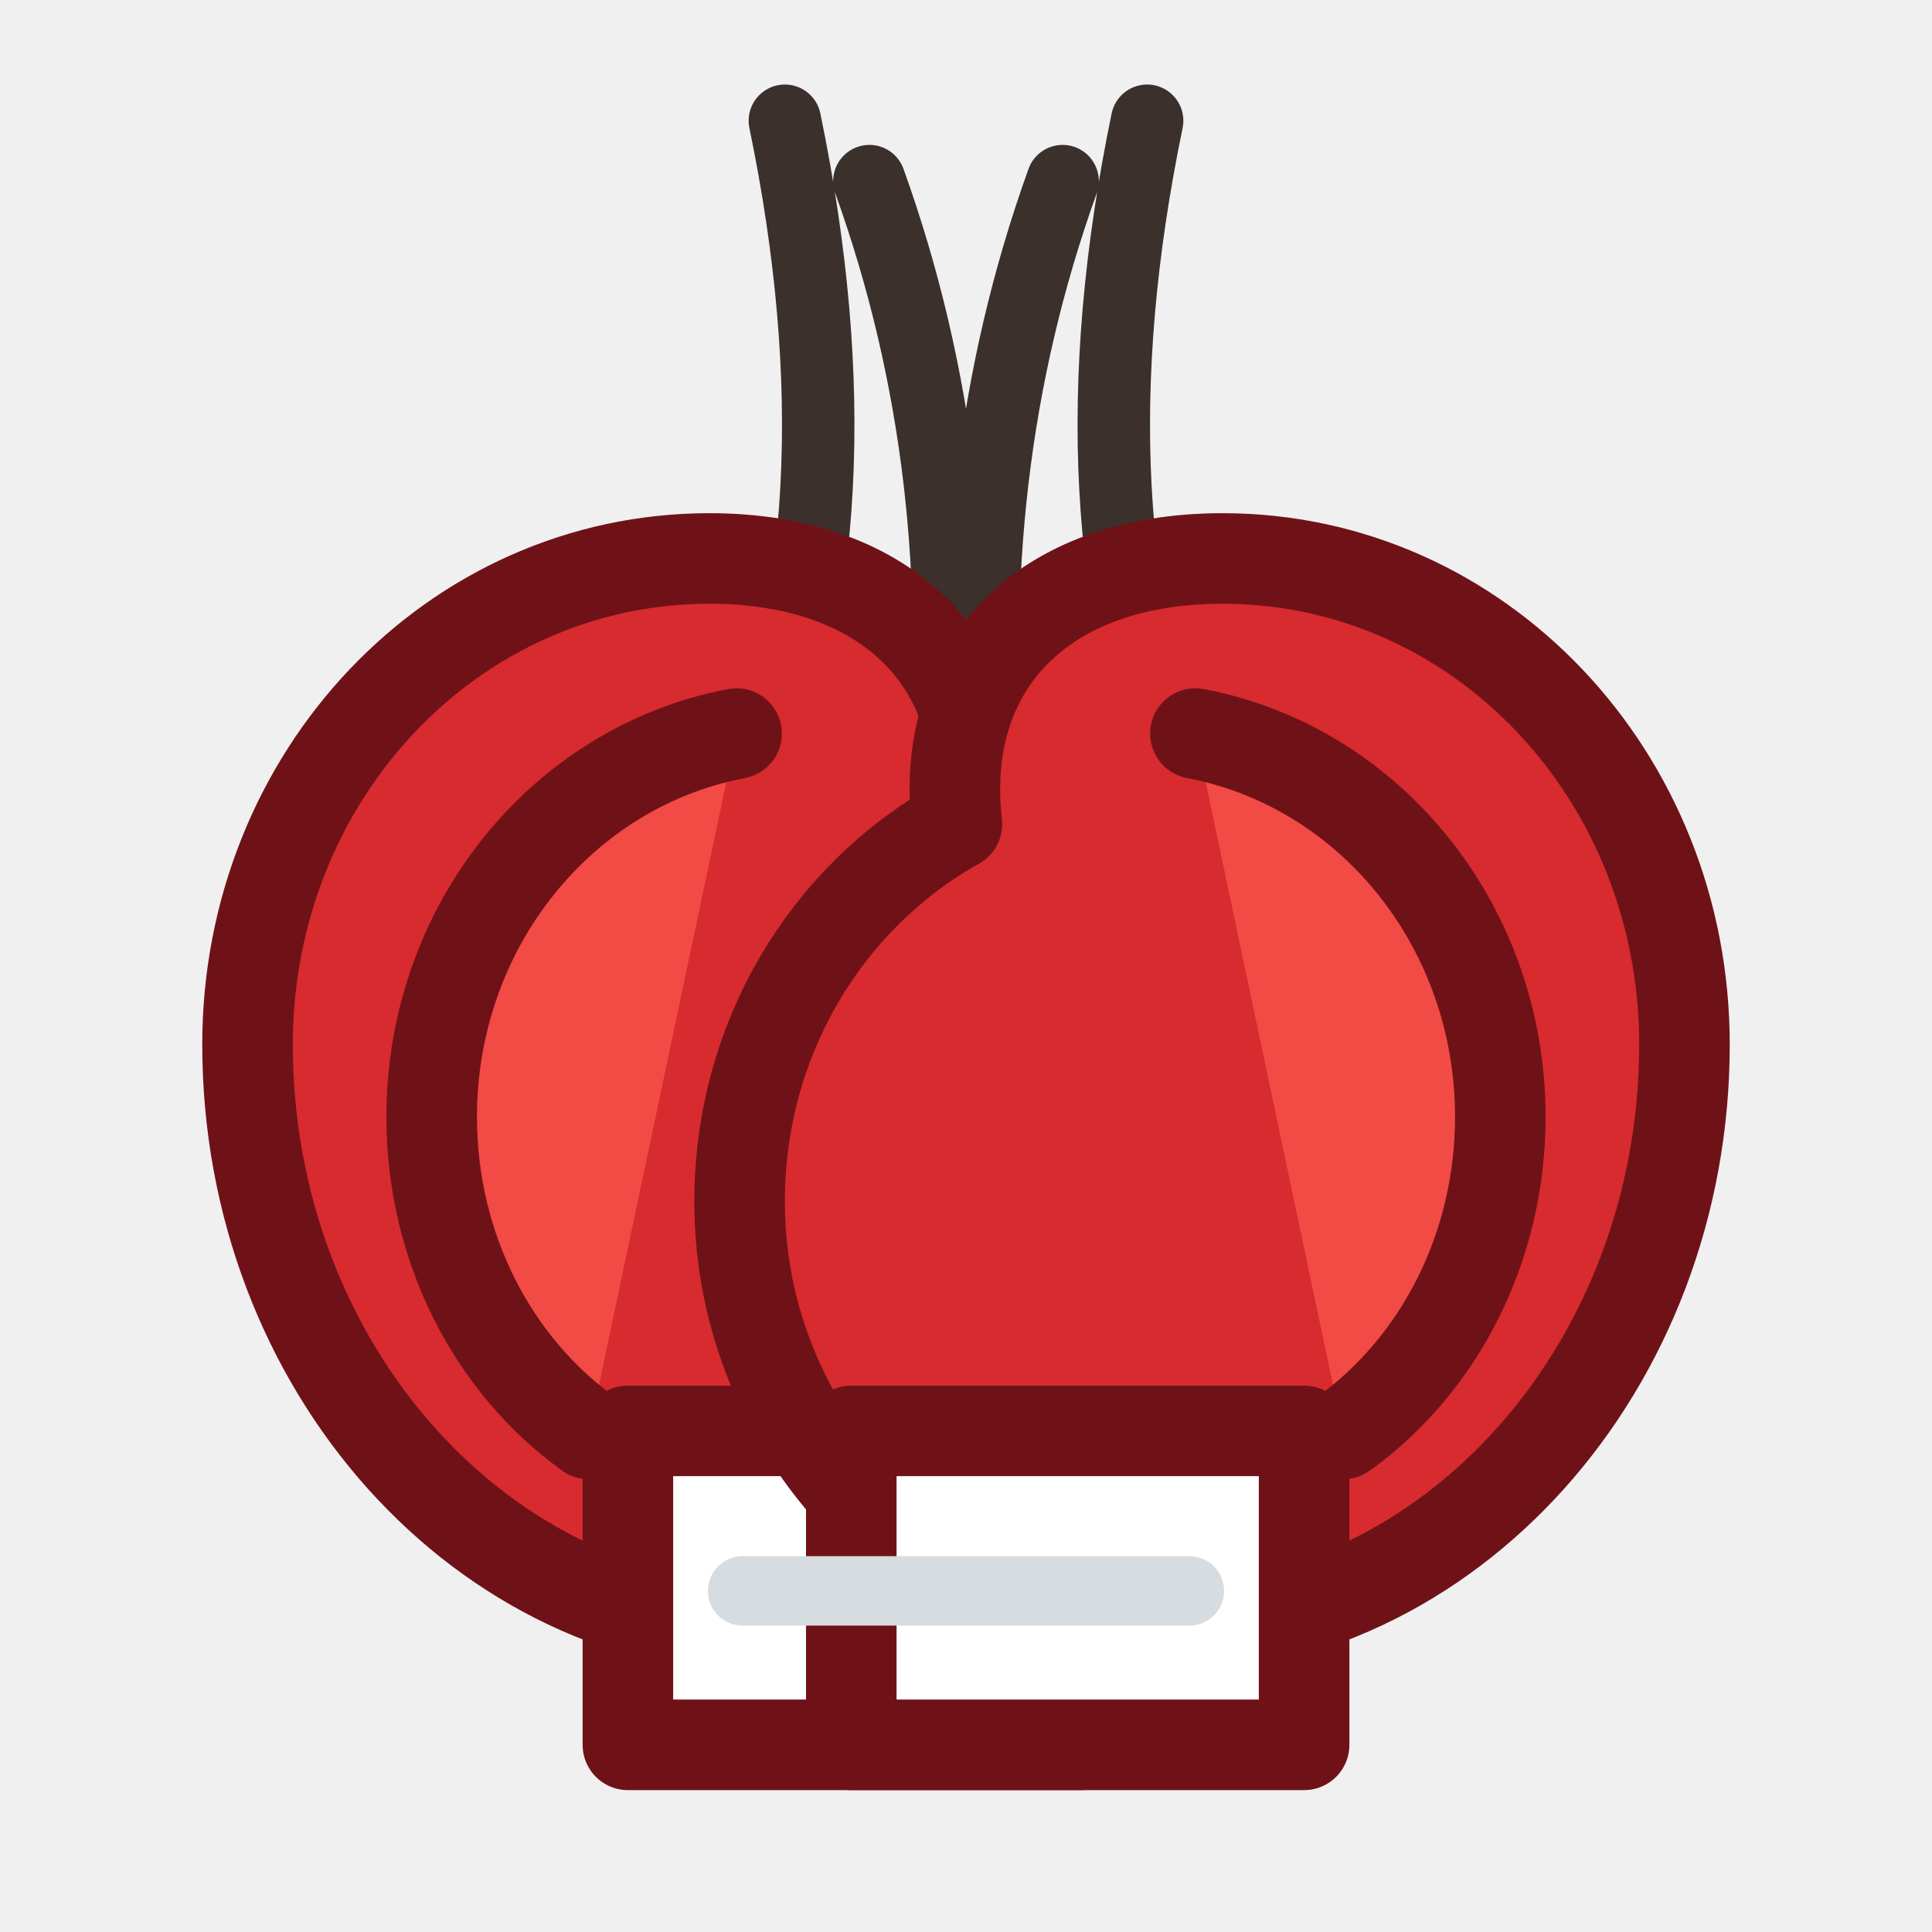
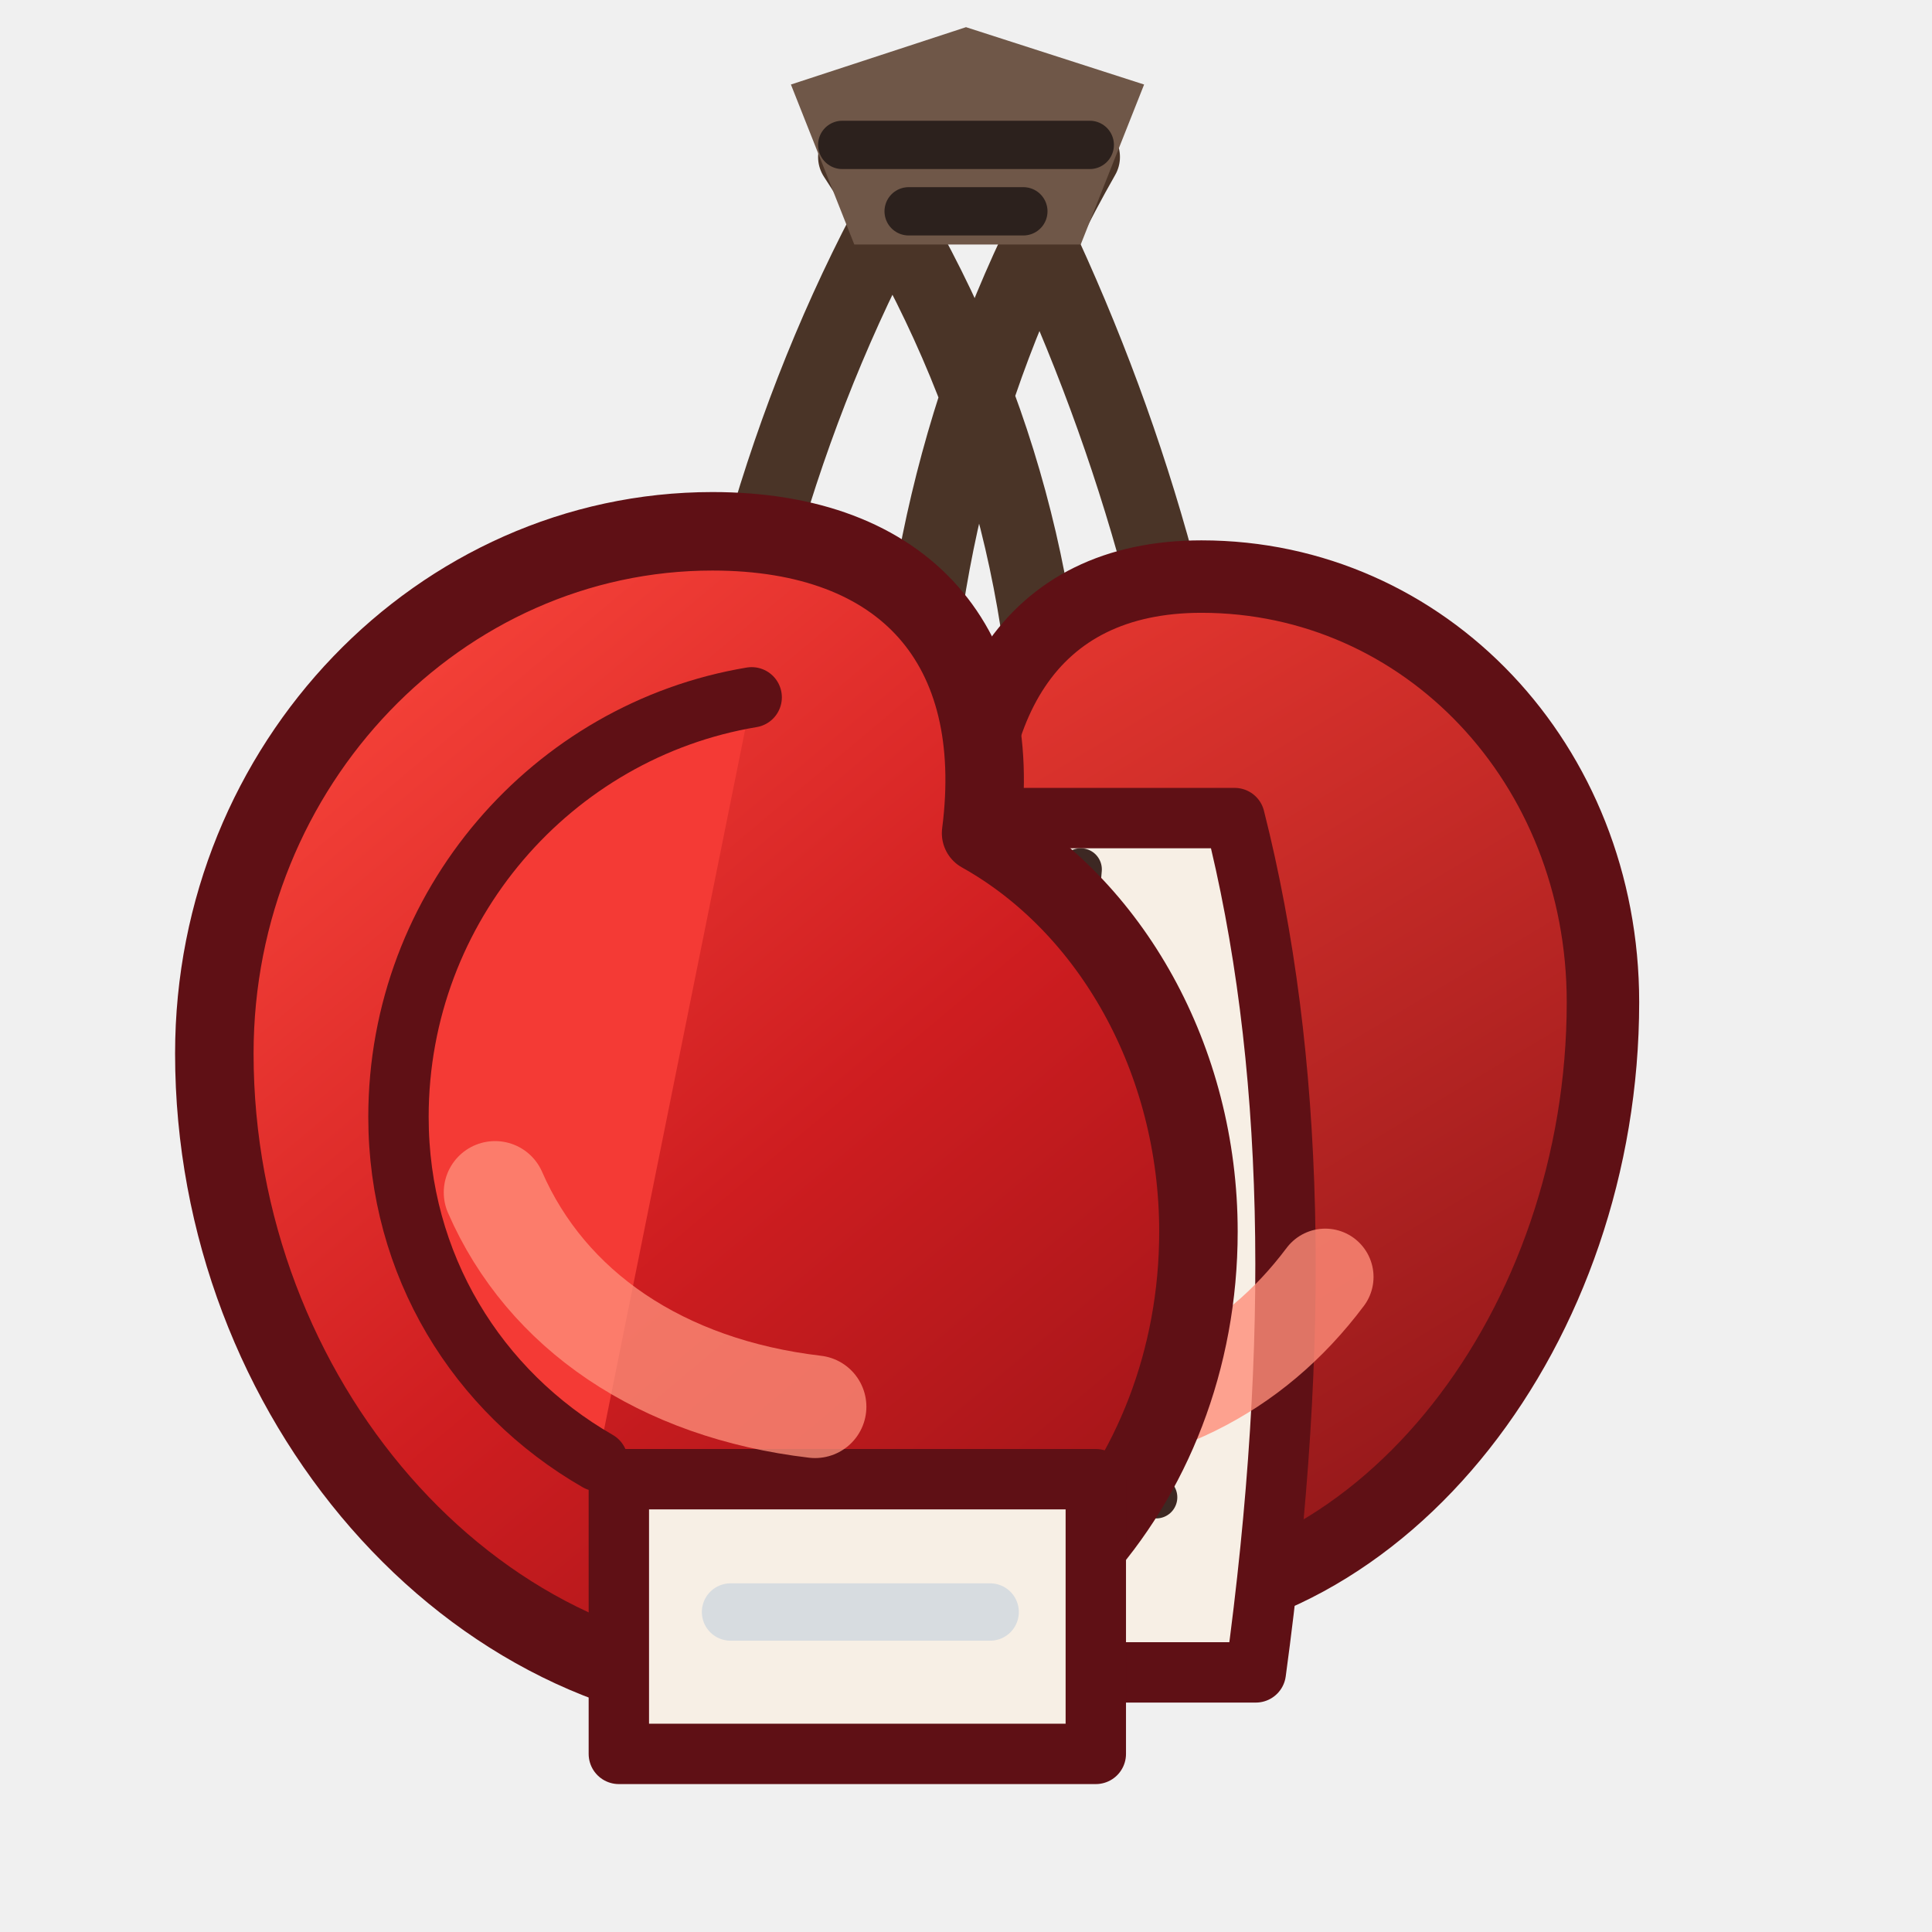
- <svg xmlns="http://www.w3.org/2000/svg" viewBox="0 0 64 64" role="img" aria-label="Pair of red boxing gloves">
-   <path fill="none" stroke="#3b302b" stroke-linecap="round" stroke-width="2.4" d="M26 4c1.8 8.7 1.4 16.2-1.2 22.5M38 4c-1.8 8.7-1.4 16.2 1.2 22.5M28.8 6c2.3 6.4 3.1 13.2 2.4 20.5M35.2 6c-2.3 6.4-3.1 13.2-2.4 20.5" />
-   <path fill="#d72b2f" stroke="#6f1218" stroke-linejoin="round" stroke-width="3" d="M23.5 18.5c-8.5 0-15.3 7.2-15.3 16.1 0 10.7 7.8 19.4 17.4 19.4 7.7 0 13.9-6.4 13.9-14.2 0-5.4-2.9-10.1-7.2-12.5.6-5.2-2.8-8.8-8.8-8.8z" />
-   <path fill="#f24a45" stroke="#6f1218" stroke-linecap="round" stroke-linejoin="round" stroke-width="3" d="M24.4 24.3c-5.8 1.1-10.1 6.4-10.1 12.7 0 4.3 2 8.2 5.2 10.5" />
-   <path fill="#ffffff" stroke="#6f1218" stroke-linejoin="round" stroke-width="3" d="M20.8 47.4h15v10.4h-15z" />
-   <path fill="#d72b2f" stroke="#6f1218" stroke-linejoin="round" stroke-width="3" d="M40.5 18.5c8.5 0 15.3 7.2 15.3 16.1 0 10.7-7.8 19.4-17.4 19.4-7.7 0-13.9-6.4-13.9-14.2 0-5.4 2.9-10.1 7.2-12.5-.6-5.2 2.8-8.8 8.8-8.8z" />
-   <path fill="#f24a45" stroke="#6f1218" stroke-linecap="round" stroke-linejoin="round" stroke-width="3" d="M39.6 24.3c5.8 1.1 10.1 6.4 10.1 12.7 0 4.3-2 8.2-5.2 10.5" />
-   <path fill="#ffffff" stroke="#6f1218" stroke-linejoin="round" stroke-width="3" d="M28.2 47.4h15v10.4h-15z" />
-   <path stroke="#d7dce0" stroke-linecap="round" stroke-width="2.3" d="M24.6 52.7h7.4M32 52.7h7.4" />
+ <svg xmlns="http://www.w3.org/2000/svg" viewBox="0 0 64 64" role="img" aria-label="Two hanging red boxing gloves">
+   <defs>
+     <linearGradient id="gloveRed" x1="12" x2="48" y1="15" y2="58" gradientUnits="userSpaceOnUse">
+       <stop offset="0" stop-color="#ff4b3f" />
+       <stop offset="0.48" stop-color="#ce1d20" />
+       <stop offset="1" stop-color="#811014" />
+     </linearGradient>
+     <linearGradient id="darkRed" x1="30" x2="54" y1="18" y2="58" gradientUnits="userSpaceOnUse">
+       <stop offset="0" stop-color="#ef3a32" />
+       <stop offset="1" stop-color="#7a0e13" />
+     </linearGradient>
+   </defs>
+   <path fill="none" stroke="#4a3427" stroke-linecap="round" stroke-width="2.4" d="M31.5 3.8c-4.2 6.6-6.8 14-8 22.2M32.3 3.8c3.8 6.9 6.4 14.3 7.6 22.2M28.3 5.2c4.2 6.4 6.4 13.4 6.5 21M35.9 5.2c-3.7 6.5-5.6 13.5-5.7 21" />
+   <path fill="#6f5748" d="M26.2 2.8 32 0.9l5.9 1.9-2.1 5.3h-7.5z" />
+   <path fill="none" stroke="#2c211d" stroke-linecap="round" stroke-width="1.6" d="M27.9 4.8h8.2M30.1 7h3.8" />
+   <path fill="url(#darkRed)" stroke="#5f1015" stroke-linejoin="round" stroke-width="2.4" d="M39.8 19.1c7.4 0 13.3 6.2 13.3 14.1 0 10.7-7.2 20.1-16.1 20.1-6.3 0-11.4-5.4-11.4-12.1 0-4.9 2.7-9.3 6.5-11.2-.5-6.6 2-10.9 7.7-10.9z" />
+   <path fill="#f7efe5" stroke="#5f1015" stroke-linejoin="round" stroke-width="2" d="M30.4 27.1h10.5c2 7.9 2.2 17.3.7 28.3H29.5c2.4-8.7 2.7-18.1.9-28.3z" />
+   <path fill="none" stroke="#3d2823" stroke-linecap="round" stroke-width="1.4" d="M35.8 28.8c-.7 7.8-.4 15.4.8 22.9M31.8 35.7l7.4 3.2M31.4 41.3l7.8 3.1M30.9 46.8l7.4 2.8" />
+   <path fill="none" stroke="#ff8d79" stroke-linecap="round" stroke-width="3.2" d="M43.9 42.3c-2.4 3.2-5.8 4.9-10.2 5" opacity="0.8" />
+   <path fill="url(#gloveRed)" stroke="#5f1015" stroke-linejoin="round" stroke-width="2.6" d="M23.6 17.6c-9 0-16.5 7.7-16.5 17.3 0 11.4 8.5 21.2 18.6 21.2 7.8 0 14-6.8 14-15.3 0-5.7-2.9-10.8-7.2-13.2.8-6.2-2.5-10-8.9-10z" />
+   <path fill="#f43a35" stroke="#5f1015" stroke-linecap="round" stroke-linejoin="round" stroke-width="2" d="M24.9 23.1c-6.6 1.1-11.7 6.9-11.7 13.9 0 4.9 2.6 9.1 6.6 11.4" />
+   <path fill="#f7efe5" stroke="#5f1015" stroke-linejoin="round" stroke-width="2" d="M20.5 49h15.8v9.1H20.5z" />
+   <path fill="none" stroke="#d7dce0" stroke-linecap="round" stroke-width="1.9" d="M24.2 53.4h8.6" />
+   <path fill="none" stroke="#ff917c" stroke-linecap="round" stroke-width="3.4" d="M16.4 39.5c1.7 3.9 5.5 6.5 10.6 7.1" opacity="0.76" />
</svg>
